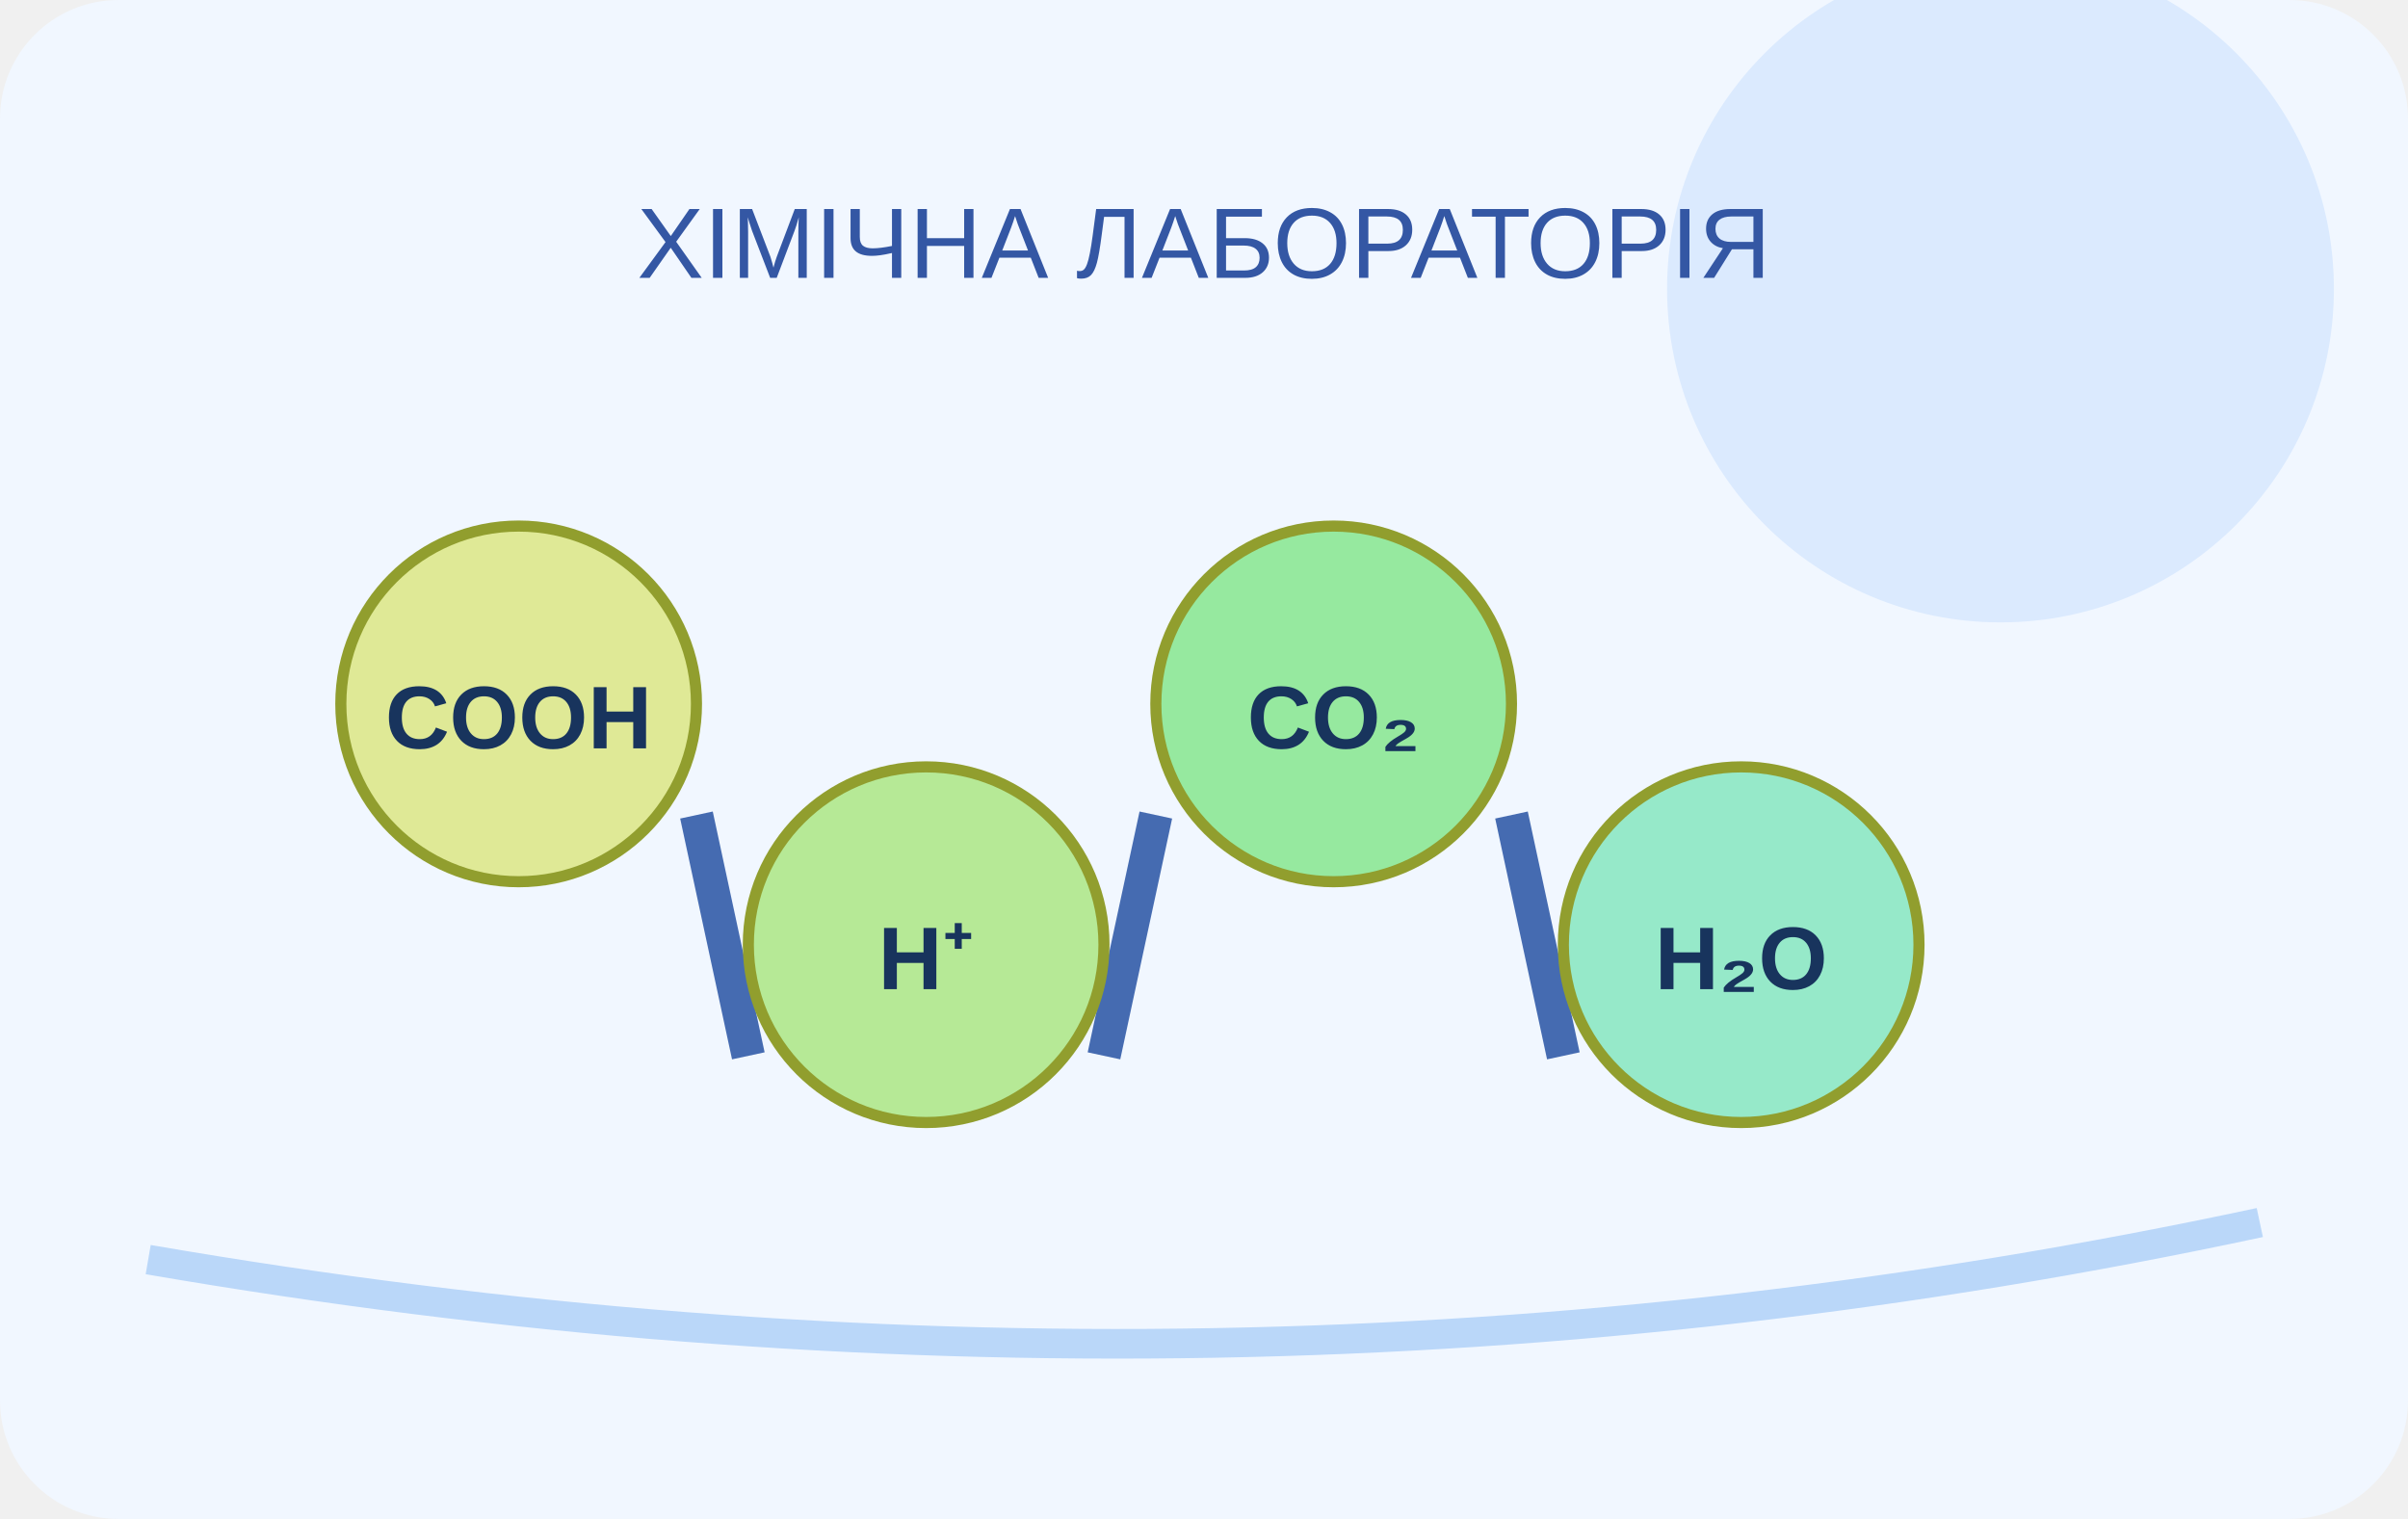
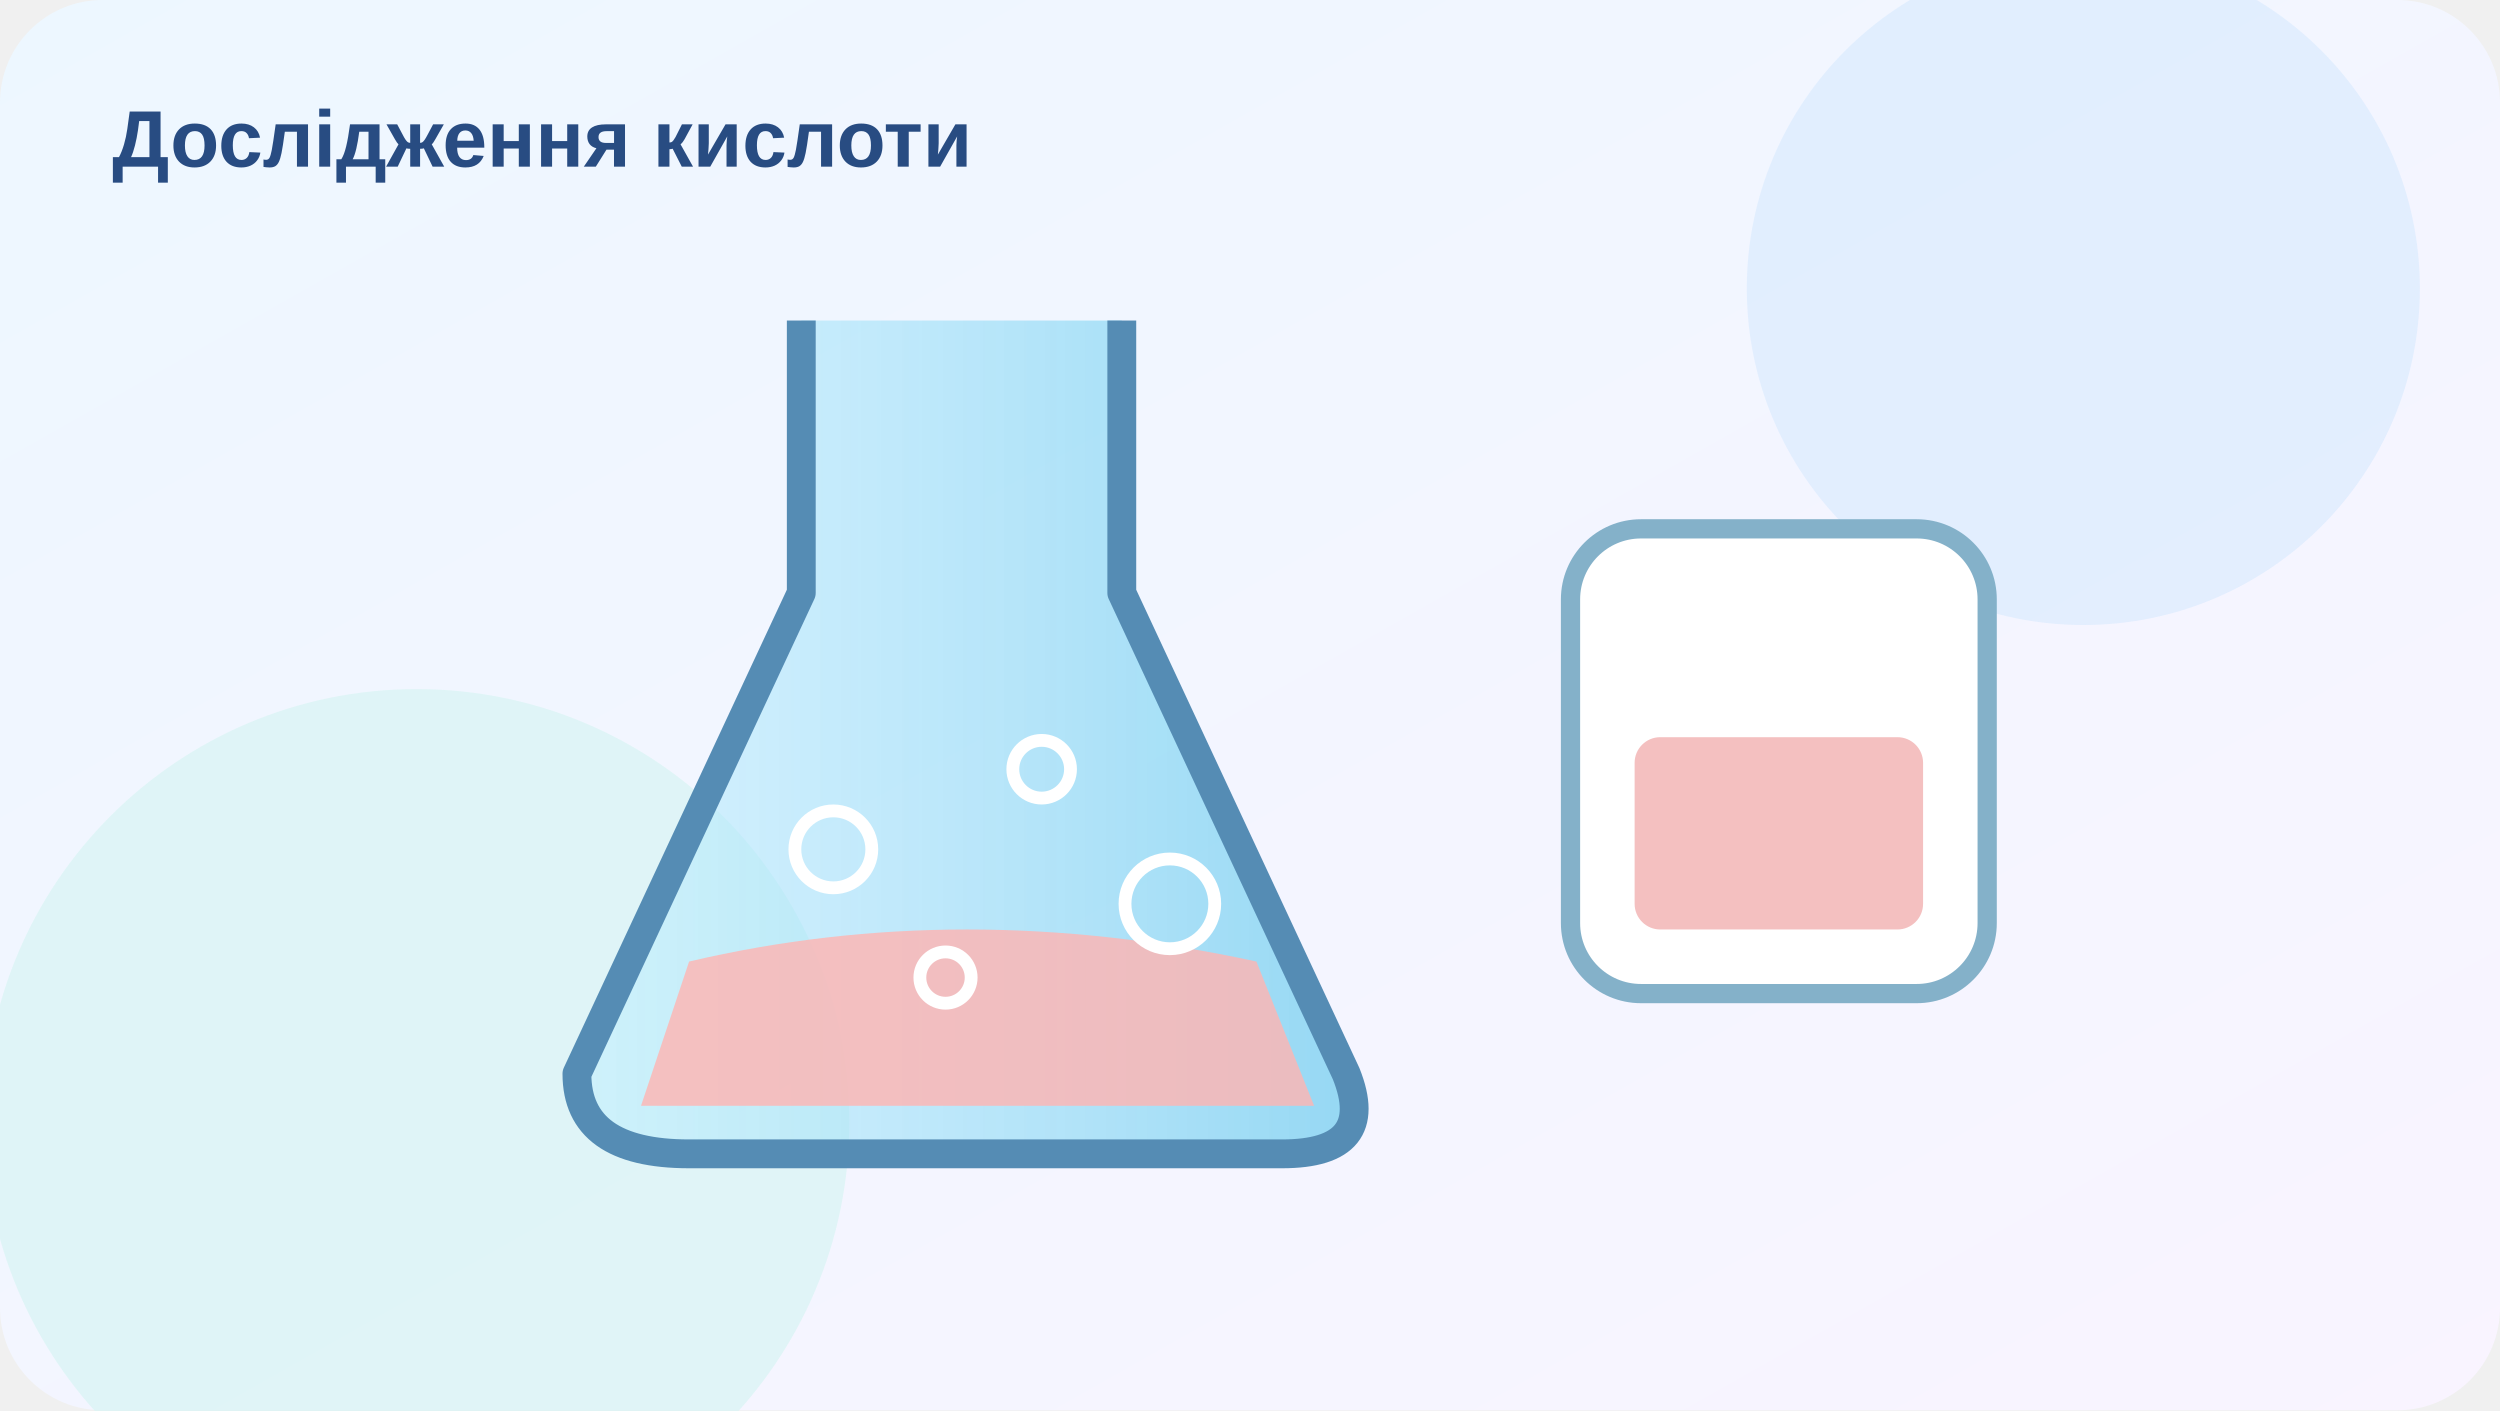
- <svg xmlns="http://www.w3.org/2000/svg" viewBox="0 0 650 410">
-   <rect width="650" height="410" rx="32" fill="#f1f7ff" />
-   <circle cx="540" cy="78" r="90" fill="#dbeafe" />
-   <path d="M40 340 Q330 390 610 330" fill="none" stroke="#bad7f9" stroke-width="8" />
-   <line x1="188" y1="220" x2="202" y2="285" stroke="#456bb1" stroke-width="9" />
-   <line x1="298" y1="285" x2="312" y2="220" stroke="#456bb1" stroke-width="9" />
-   <line x1="408" y1="220" x2="422" y2="285" stroke="#456bb1" stroke-width="9" />
-   <circle cx="140" cy="190" r="48" fill="hsl(67 65% 75%)" stroke="hsl(67 55% 40%)" stroke-width="3" />
-   <text x="140" y="202" font-size="24" text-anchor="middle" font-family="Arial" fill="#18345d" font-weight="bold">COOH</text>
-   <circle cx="250" cy="255" r="48" fill="hsl(97 65% 75%)" stroke="hsl(67 55% 40%)" stroke-width="3" />
-   <text x="250" y="267" font-size="24" text-anchor="middle" font-family="Arial" fill="#18345d" font-weight="bold">H⁺</text>
-   <circle cx="360" cy="190" r="48" fill="hsl(127 65% 75%)" stroke="hsl(67 55% 40%)" stroke-width="3" />
-   <text x="360" y="202" font-size="24" text-anchor="middle" font-family="Arial" fill="#18345d" font-weight="bold">CO₂</text>
-   <circle cx="470" cy="255" r="48" fill="hsl(157 65% 75%)" stroke="hsl(67 55% 40%)" stroke-width="3" />
-   <text x="470" y="267" font-size="24" text-anchor="middle" font-family="Arial" fill="#18345d" font-weight="bold">H₂O</text>
-   <text x="325" y="75" text-anchor="middle" font-family="Arial" font-size="27" fill="#3457a4">ХІМІЧНА ЛАБОРАТОРІЯ</text>
+ <svg xmlns="http://www.w3.org/2000/svg" viewBox="0 0 780 440" role="img">
+   <defs>
+     <linearGradient id="bg" x2="1" y2="1">
+       <stop stop-color="#edf7ff" />
+       <stop offset="1" stop-color="#f9f4ff" />
+     </linearGradient>
+     <linearGradient id="glass" x2="1">
+       <stop stop-color="#bfeeff" stop-opacity=".5" />
+       <stop offset="1" stop-color="#62c9ed" stop-opacity=".65" />
+     </linearGradient>
+   </defs>
+   <rect width="780" height="440" rx="32" fill="url(#bg)" />
+   <circle cx="650" cy="90" r="105" fill="#d9eafe" opacity=".65" />
+   <circle cx="130" cy="350" r="135" fill="#d7f4f3" opacity=".7" />
+   <path d="M250 100 V185 L180 335 Q180 360 215 360 H400 Q430 360 420 335 L350 185 V100" fill="url(#glass)" stroke="#558cb4" stroke-width="9" stroke-linejoin="round" />
+   <path d="M215 300 Q300 280 392 300 L410 345 H200Z" fill="#ffb4b1" opacity=".8" />
+   <circle cx="260" cy="265" r="12" fill="none" stroke="#fff" stroke-width="4" />
+   <circle cx="325" cy="240" r="9" fill="none" stroke="#fff" stroke-width="4" />
+   <circle cx="365" cy="282" r="14" fill="none" stroke="#fff" stroke-width="4" />
+   <circle cx="295" cy="305" r="8" fill="none" stroke="#fff" stroke-width="4" />
+   <rect x="490" y="165" width="130" height="145" rx="22" fill="#fff" stroke="#84b1c9" stroke-width="6" />
+   <rect x="510" y="230" width="90" height="60" rx="8" fill="#f4c0c0" />
+   <text x="35" y="52" fill="#284c82" font-size="25" font-family="Arial,sans-serif" font-weight="bold">Дослідження кислоти</text>
</svg>
